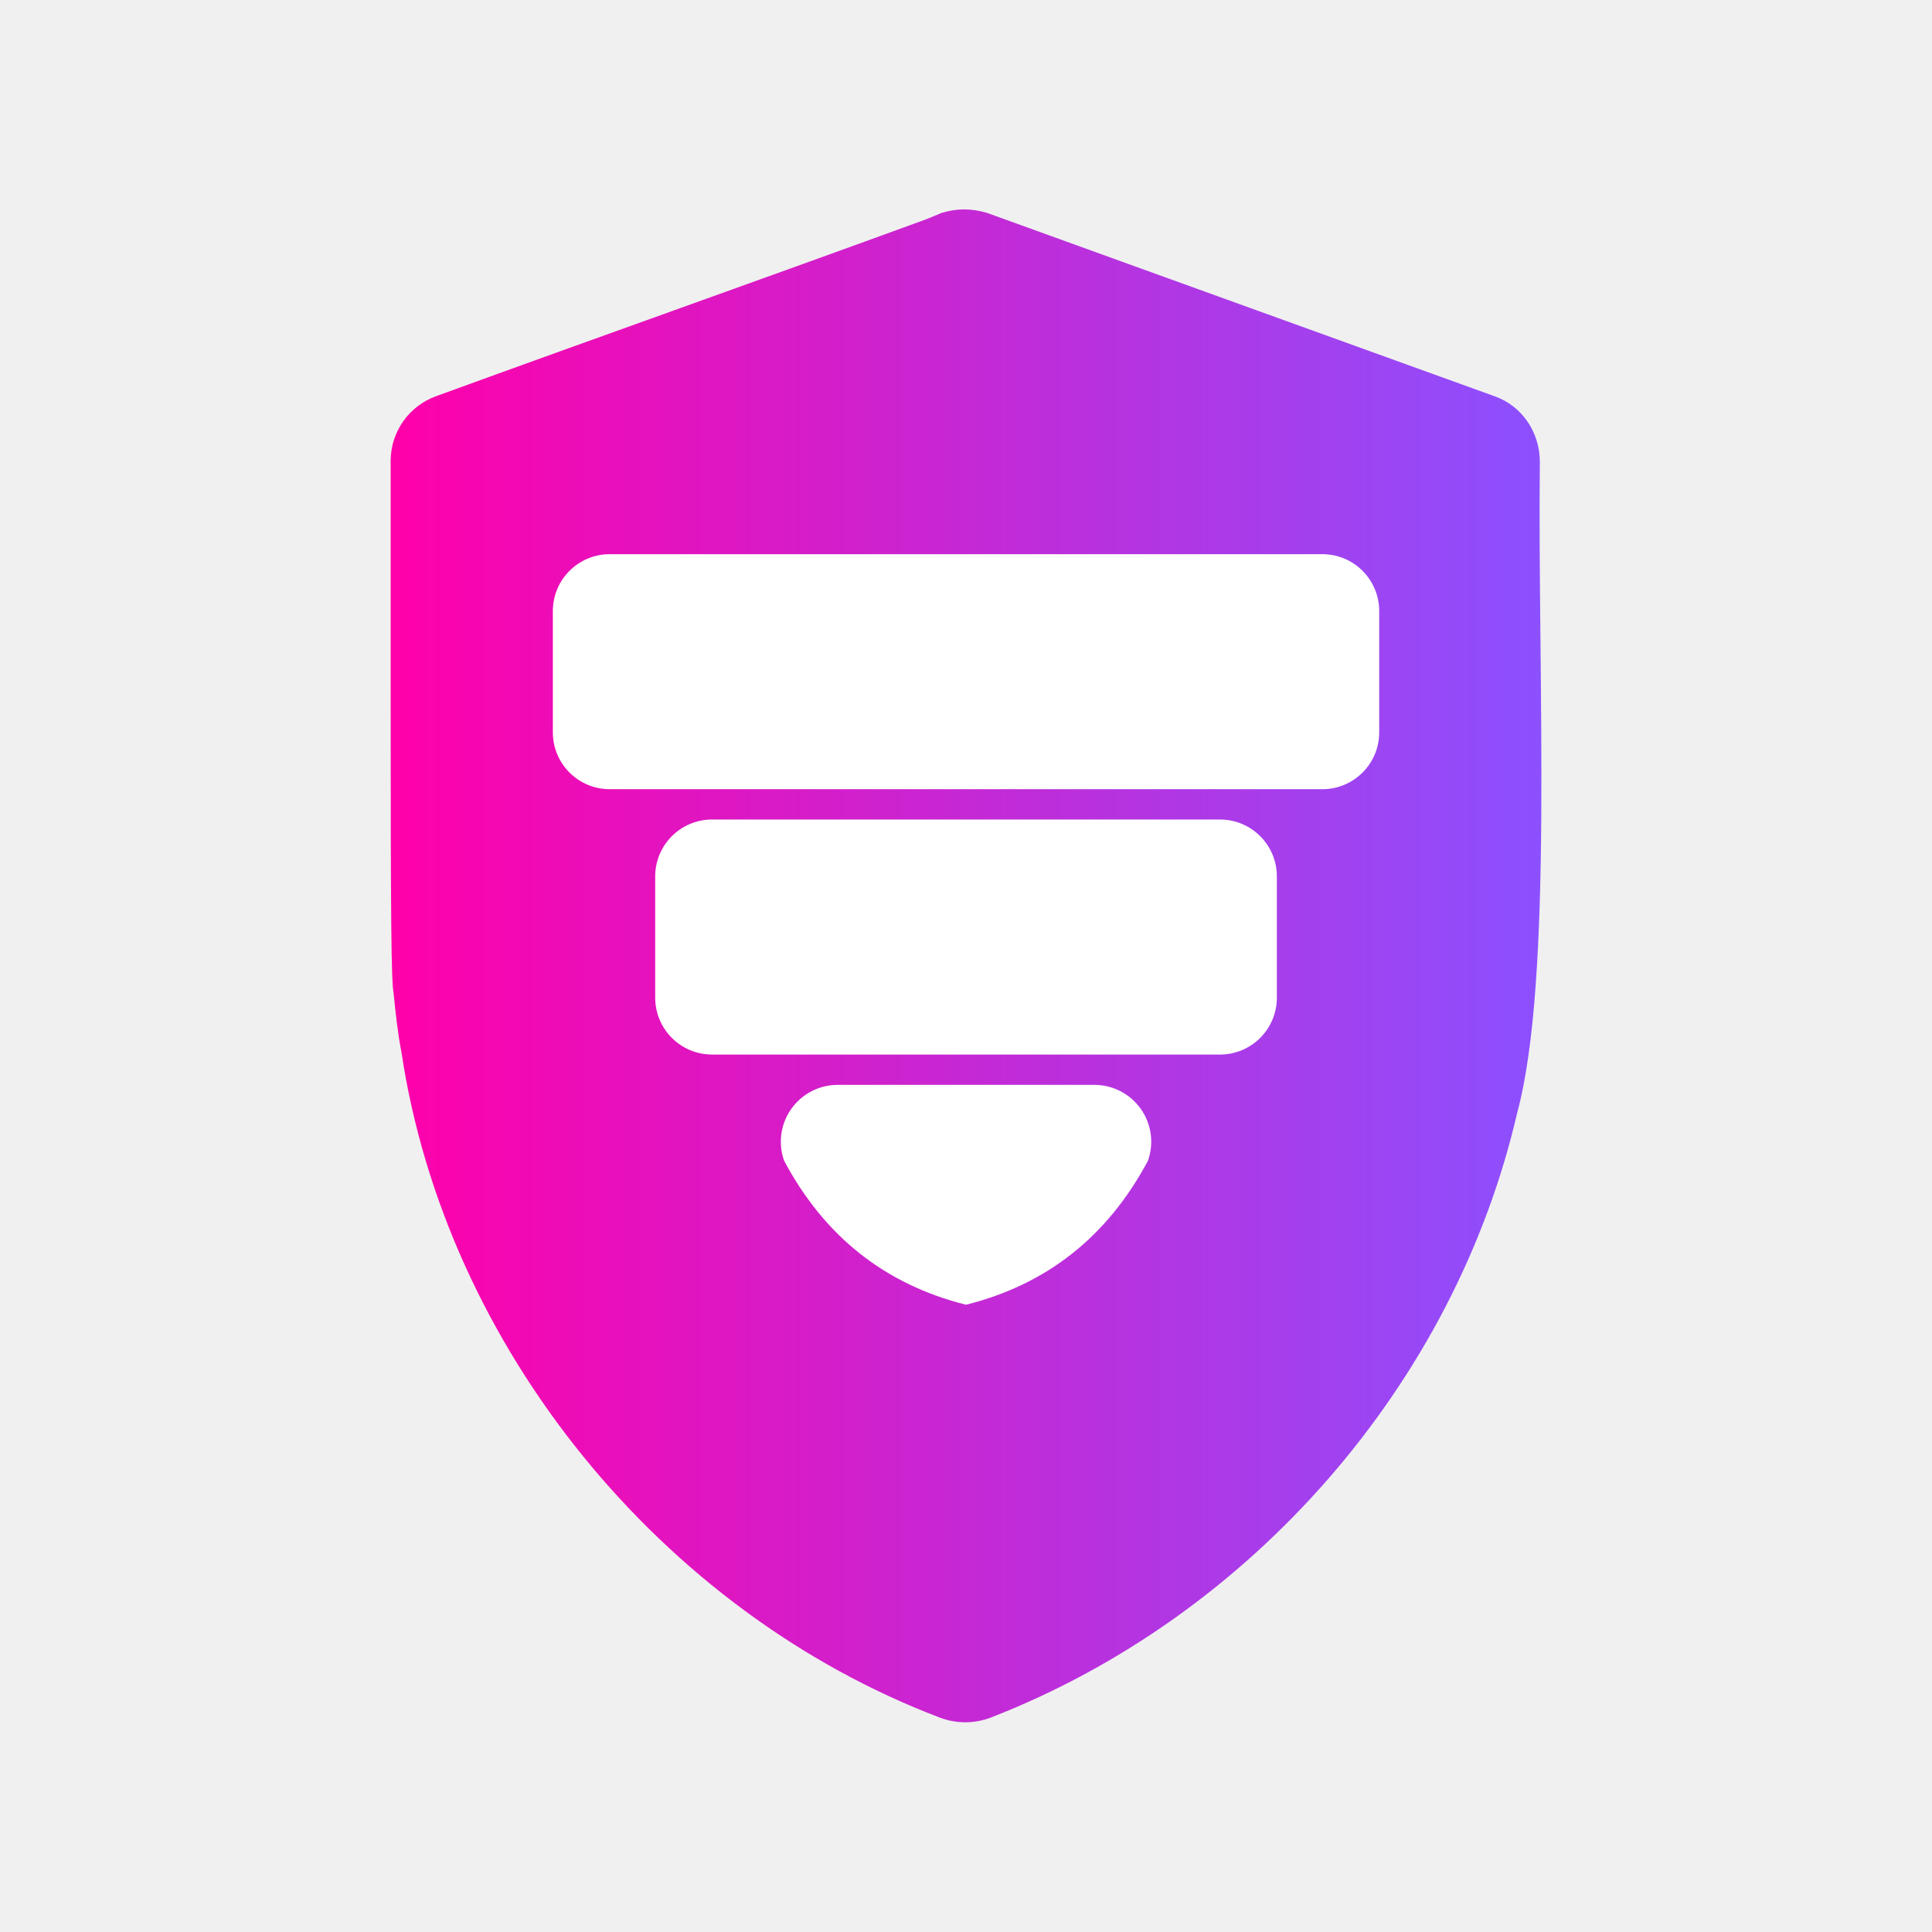
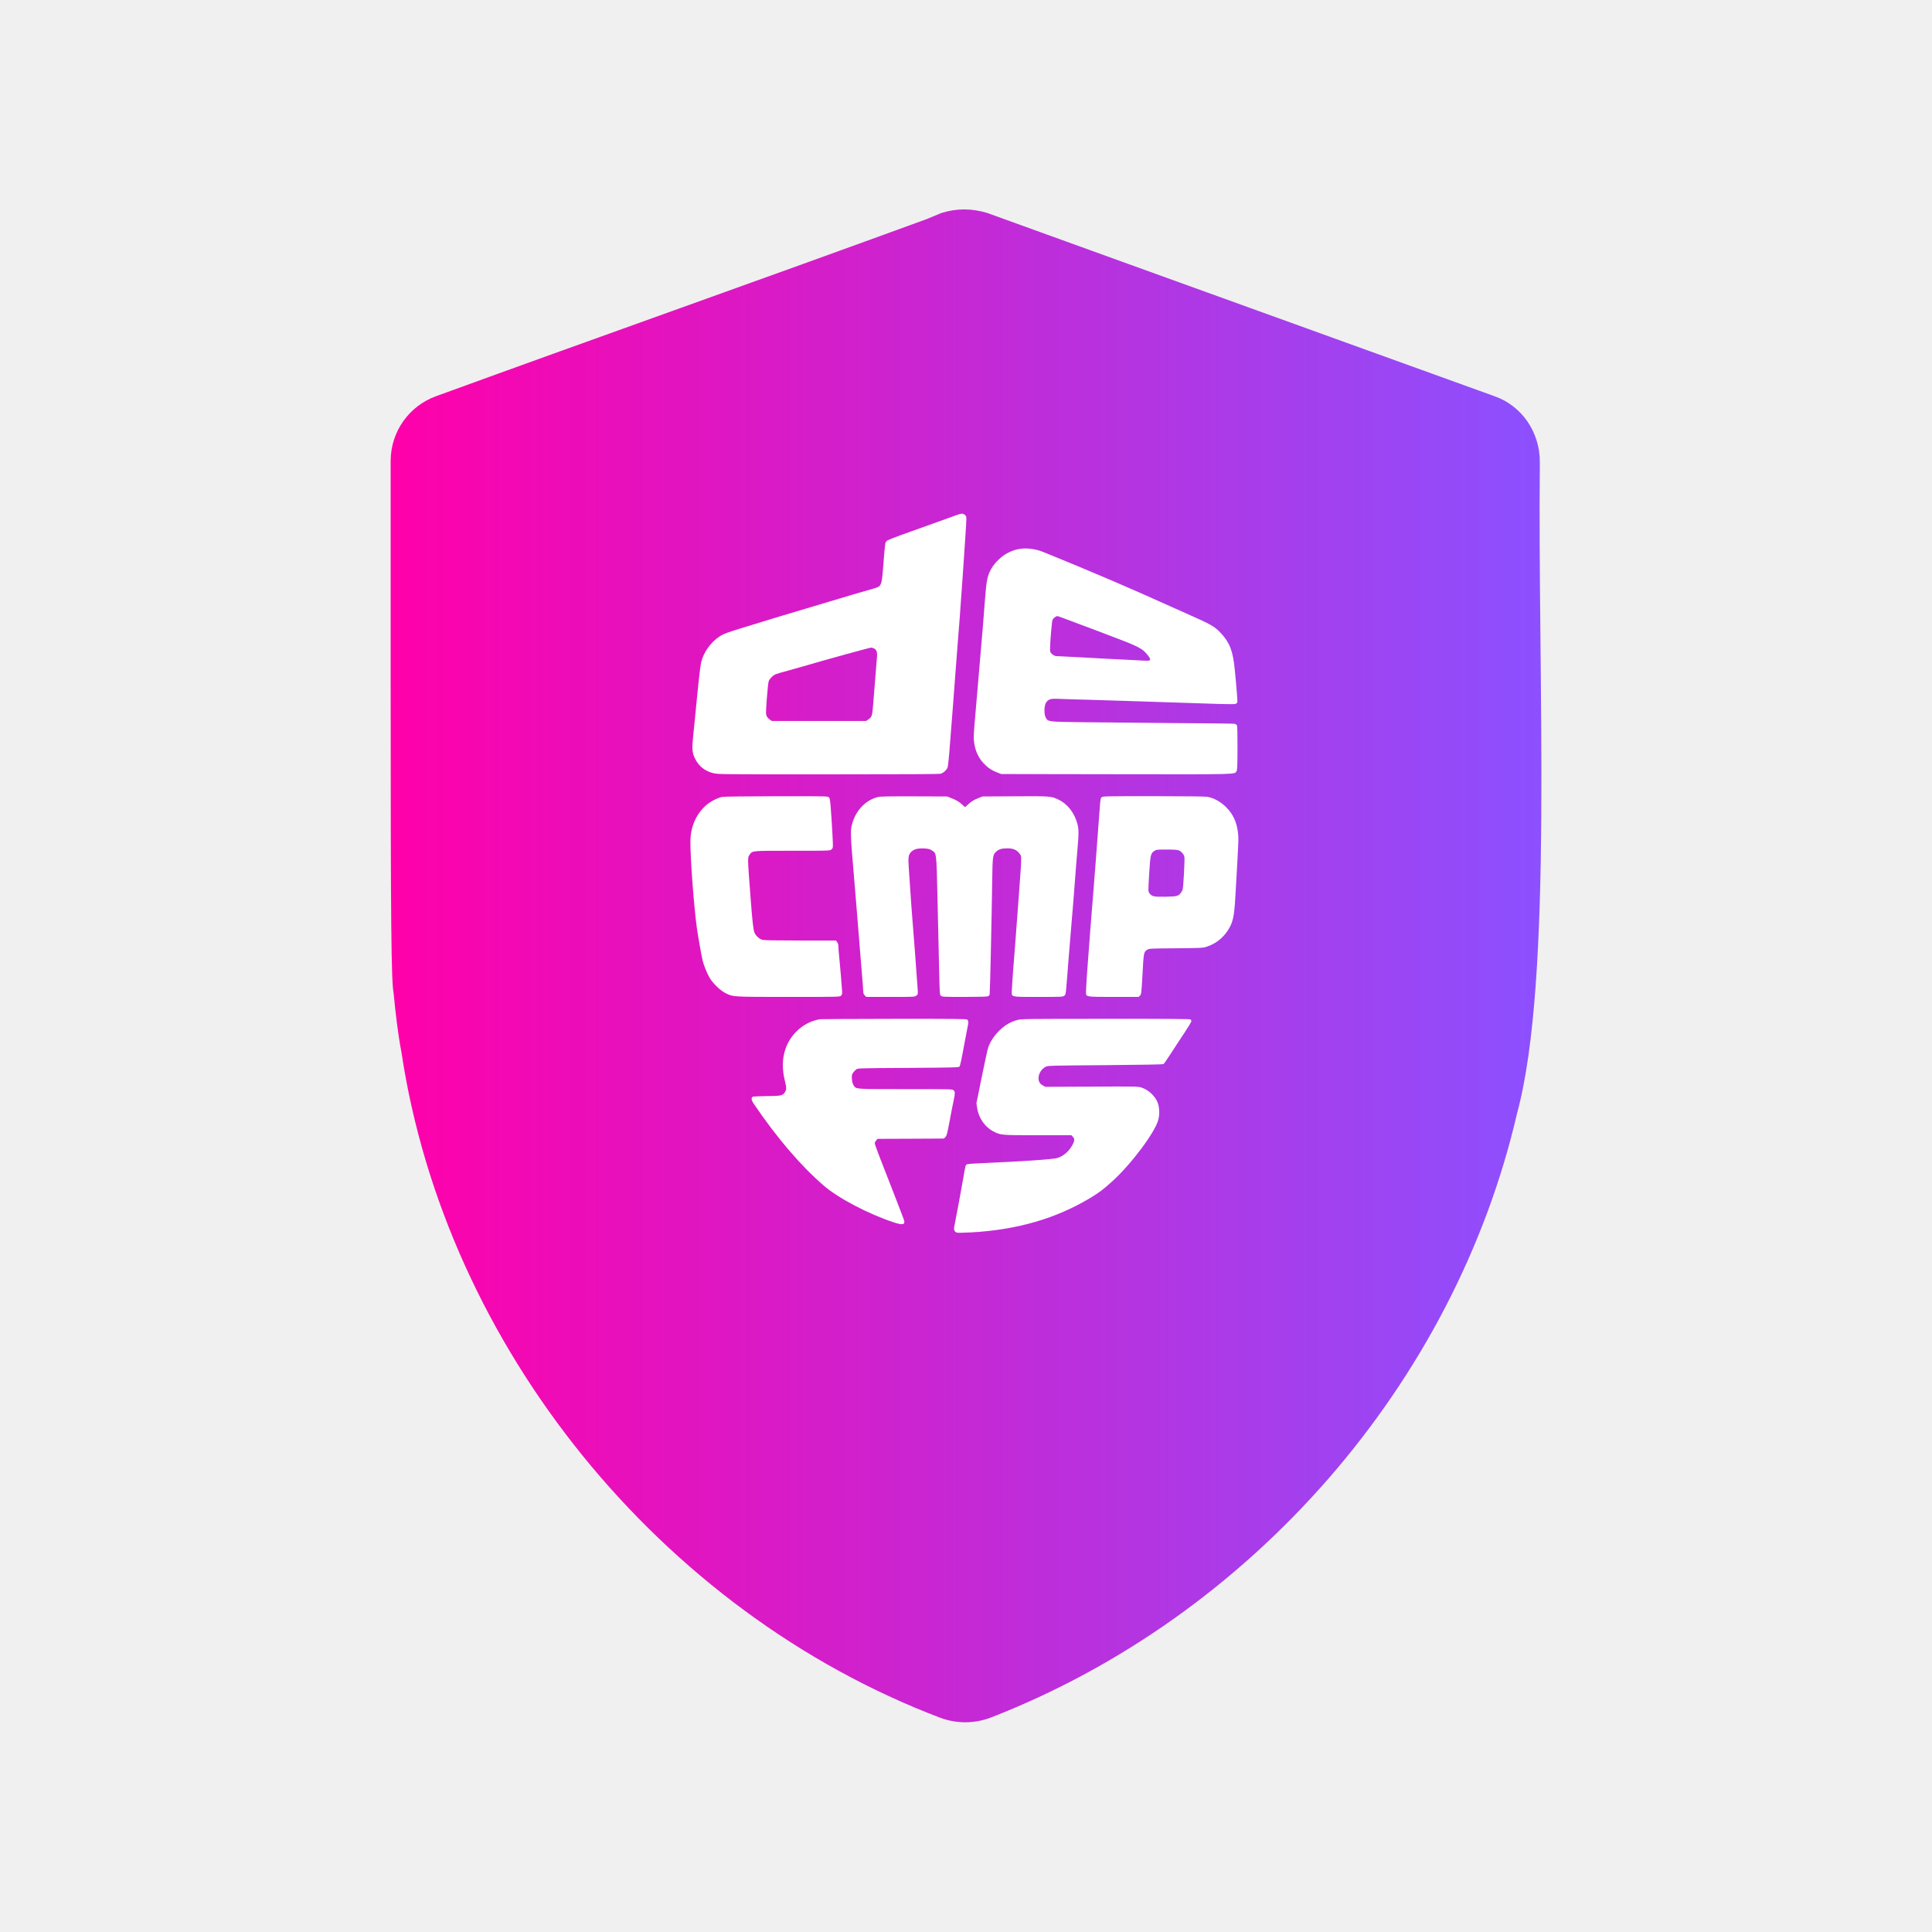
<svg xmlns="http://www.w3.org/2000/svg" viewBox="-6.527 2.221 32.279 32.279" role="img" aria-label="Socket decmpfs">
  <defs>
    <linearGradient id="socket-brand-gradient" x1="0" y1="0" x2="1" y2="0">
      <stop offset="0%" stop-color="#ff00aa" />
      <stop offset="100%" stop-color="#8c50ff" />
    </linearGradient>
  </defs>
  <path data-socket-layer="shield" fill="url(#socket-brand-gradient)" d="M18.44 8.84c.46.16.76.6.76 1.1-.04 3.58.23 8.63-.38 10.88-1.04 4.5-4.42 8.4-8.8 10.1a1.2 1.2 0 0 1-.84 0C4.52 29.15.92 24.73.18 19.8c-.06-.31-.1-.67-.13-.98-.04-.2-.05-1.14-.05-5.17V9.91a1.15 1.15 0 0 1 .76-1.07c2.8-1.02 5.38-1.93 8.2-2.96l.24-.1q.38-.12.77 0l2.24.81z" />
  <g data-socket-layer="glyph" transform="translate(2.013 9.2) scale(0.63333)">
-     <path fill="#ffffff" fill-rule="evenodd" d="M2.6 3.6h18.8a1.5 1.5 0 0 1 1.5 1.5v3.2a1.5 1.5 0 0 1-1.5 1.5H2.6a1.5 1.5 0 0 1-1.5-1.5V5.1a1.5 1.5 0 0 1 1.5-1.5" />
-     <path fill="#ffffff" fill-rule="evenodd" d="M5.3 10.6h13.4a1.5 1.5 0 0 1 1.5 1.5v3.2a1.5 1.5 0 0 1-1.5 1.5H5.3a1.5 1.5 0 0 1-1.5-1.5v-3.2a1.5 1.5 0 0 1 1.5-1.5" />
-     <path fill="#ffffff" fill-rule="evenodd" d="M8.6 17.6h6.8a1.5 1.5 0 0 1 1.4 2q-1.6 3-4.8 3.8-3.2-.8-4.8-3.8a1.5 1.5 0 0 1 1.4-2" />
+     <g transform="translate(1.913 26.704) scale(0.0016 -0.0016)">
+       <path fill="#ffffff" fill-rule="nonzero" d="M6150 15085c-36-13-139-50-230-83s-331-119-535-192c-264-94-376-138-391-155-25-27-24-23-54-405-27-338-27-340-167-379-130-36-559-162-683-201-69-21-264-79-435-130-170-50-344-102-385-115s-203-63-360-110c-556-169-592-181-671-233-146-95-263-262-302-427-16-68-41-293-92-820-14-143-32-327-41-410-20-185-14-257 26-343 63-134 161-215 304-252 78-20 106-20 1901-20 1334 0 1831 3 1856 11 40 14 85 53 106 93 11 21 24 148 48 465 19 240 38 492 44 561s24 314 41 545 35 465 40 520c20 197 140 1923 140 2010 0 46-4 56-26 74-33 26-52 25-134-4m-1361-2200c41-21 55-63 47-143-7-74-37-445-61-757-17-218-20-228-85-272l-33-23H3103l-34 23c-19 12-42 38-51 57-15 33-15 51 2 291 12 158 24 269 33 290 8 19 32 50 54 70 42 38 52 42 263 99 63 17 167 47 230 65 364 107 1111 313 1138 314 13 1 36-6 51-14m2426 1645c-89-11-141-27-229-73-96-50-203-152-259-248-72-124-85-185-113-553-23-309-42-544-79-961-8-93-28-332-45-530-16-198-37-439-46-535s-14-206-11-245c12-162 66-292 164-396 69-72 133-115 230-152l58-22 1897-3c2056-3 1946-5 1982 50 13 20 15 77 16 380 1 239-2 363-9 377-7 12-25 22-44 25-17 3-448 8-957 11-509 4-1181 10-1495 14-631 8-614 7-655 74-31 49-29 201 3 248 38 58 75 70 202 64 60-3 281-10 490-15 209-6 569-17 800-25 492-17 974-33 1345-44 148-5 275-5 288 0 12 5 25 16 29 25 6 15-11 234-43 554-30 298-84 436-233 594-101 106-155 137-566 319-143 63-357 159-475 212s-244 110-280 125-108 47-160 70c-293 129-928 397-1225 517-88 36-186 76-218 89-109 46-252 68-362 54m752-1166c226-85 377-142 493-185 58-22 146-55 195-74 480-180 552-216 635-317 52-61 62-91 34-102-9-3-51-4-93-1s-179 10-306 16c-126 5-427 21-668 35-241 13-451 24-467 24-18 0-43 12-65 31-33 30-35 34-35 98 0 95 29 436 39 463 12 32 51 64 83 67 4 1 73-24 155-55m-5682-2926c-80-15-207-82-275-145-163-150-250-359-250-596 0-296 56-1048 106-1417 14-108 74-448 94-535 18-77 71-210 113-283 53-94 177-215 267-260 124-62 119-62 1041-62 799 0 838 1 860 18 18 16 22 28 21 68-3 60-38 484-52 611-6 51-10 112-10 136 0 30-7 53-21 71l-20 26h-587c-379 0-600 4-625 11-50 14-106 64-129 116-21 47-36 179-67 593-50 658-50 645-13 698 46 64 27 62 705 62 606 0 615 0 641 21 24 19 26 26 25 92 0 40-10 224-22 409-20 296-25 339-41 357-19 21-22 21-865 20-480-1-868-5-896-11m2568-2c-191-47-347-199-415-406-27-84-31-108-31-210 0-63 8-198 17-300 8-102 41-486 71-855 30-368 64-785 75-925 33-398 40-483 40-518 0-21 9-41 25-57l24-25h399c395 0 400 0 427 22 27 21 28 22 22 107-39 537-60 825-77 1026-18 212-29 373-70 979-12 174-5 215 45 262 45 42 106 57 209 52 70-4 91-9 125-31 81-54 77-16 95-797 9-382 21-895 26-1140 10-436 10-445 31-462 19-16 53-18 384-18 210 0 374 4 389 10 14 5 28 20 30 32 6 25 34 1284 42 1878 6 405 9 426 69 479 44 38 91 51 185 51 91 0 147-24 194-83 30-38 31-41 29-140-2-56-10-183-18-282s-28-373-45-610c-17-236-35-475-40-530-13-134-49-635-51-709-3-101-26-96 441-96 382 0 398 1 423 20 29 23 23-32 72 605 20 248 44 547 55 665s31 370 45 560 34 443 45 564c25 279 25 352-1 446-50 180-163 323-313 395-116 55-139 57-721 53l-530-3-82-33c-58-23-99-49-143-88l-62-55-41 38c-55 50-99 77-183 110l-69 28-545 2c-417 1-557-1-597-11m3688-3c-19-17-22-36-36-233-8-118-22-298-30-400s-24-311-35-465-29-383-40-510c-21-244-66-825-102-1316-11-162-18-306-15-320 12-47 30-49 463-49h405l22 23c22 21 23 35 41 351 19 357 21 369 78 404 32 20 53 21 473 24 426 4 442 5 510 27 138 45 254 133 337 254 91 133 114 233 133 567 55 954 55 955 44 1051-20 181-81 313-199 431-88 86-200 149-304 167-39 7-345 11-892 11-777 0-833-1-853-17m1272-877c42-17 85-68 92-109 4-18 0-146-8-285-15-244-16-255-41-292-45-68-68-75-266-78-193-3-222 4-263 60-20 27-20 30-3 315 19 317 25 340 85 380 32 22 44 23 203 23 120 0 178-4 201-14M3905 6773c-260-36-493-235-579-495-54-161-56-334-6-532 25-98 25-133 0-173-36-60-61-66-295-68-116-1-221-6-233-9-33-11-29-58 10-114 379-559 768-1015 1148-1346 244-213 745-476 1172-616 148-48 189-33 154 57-10 26-35 93-56 148-20 55-58 152-83 215-224 568-337 865-337 885 0 13 10 35 23 49l22 26 547 2 548 3 25 25c21 22 30 55 70 270 25 135 55 287 66 337 24 116 24 138-1 163-20 20-33 20-791 20-857 0-817-3-860 67-15 23-23 57-26 101-4 58-2 71 19 101 12 19 36 44 51 55 28 21 36 21 857 26 751 5 831 7 846 21 11 12 34 115 74 338 33 177 62 331 65 341 13 41 8 83-10 96-16 12-223 14-1204 13-652-1-1199-4-1216-6m3247-13c-114-30-205-84-298-175-85-84-151-183-183-276-11-30-59-249-107-488l-88-433 12-81c23-159 126-310 260-380 127-67 125-67 740-67h553l24-25c33-32 31-65-6-135-54-102-142-180-245-215-63-22-591-58-1237-85-131-5-246-14-257-20-24-13-24-11-64-245-29-166-116-638-147-790-9-48 8-81 49-92 15-3 122-1 237 5 756 43 1397 229 1965 572 134 81 208 136 348 263 316 284 712 812 767 1022 21 80 19 190-4 263-36 117-154 231-280 270-52 16-116 17-817 13l-762-3-42 23c-50 28-70 63-70 119 0 77 48 153 120 190 33 17 96 19 981 25 665 6 950 11 961 19 8 6 61 83 118 171s156 240 222 338c65 98 118 186 118 196 0 9-5 22-12 29-9 9-333 12-1397 11-1334 0-1389-1-1459-19" />
+     </g>
  </g>
</svg>
